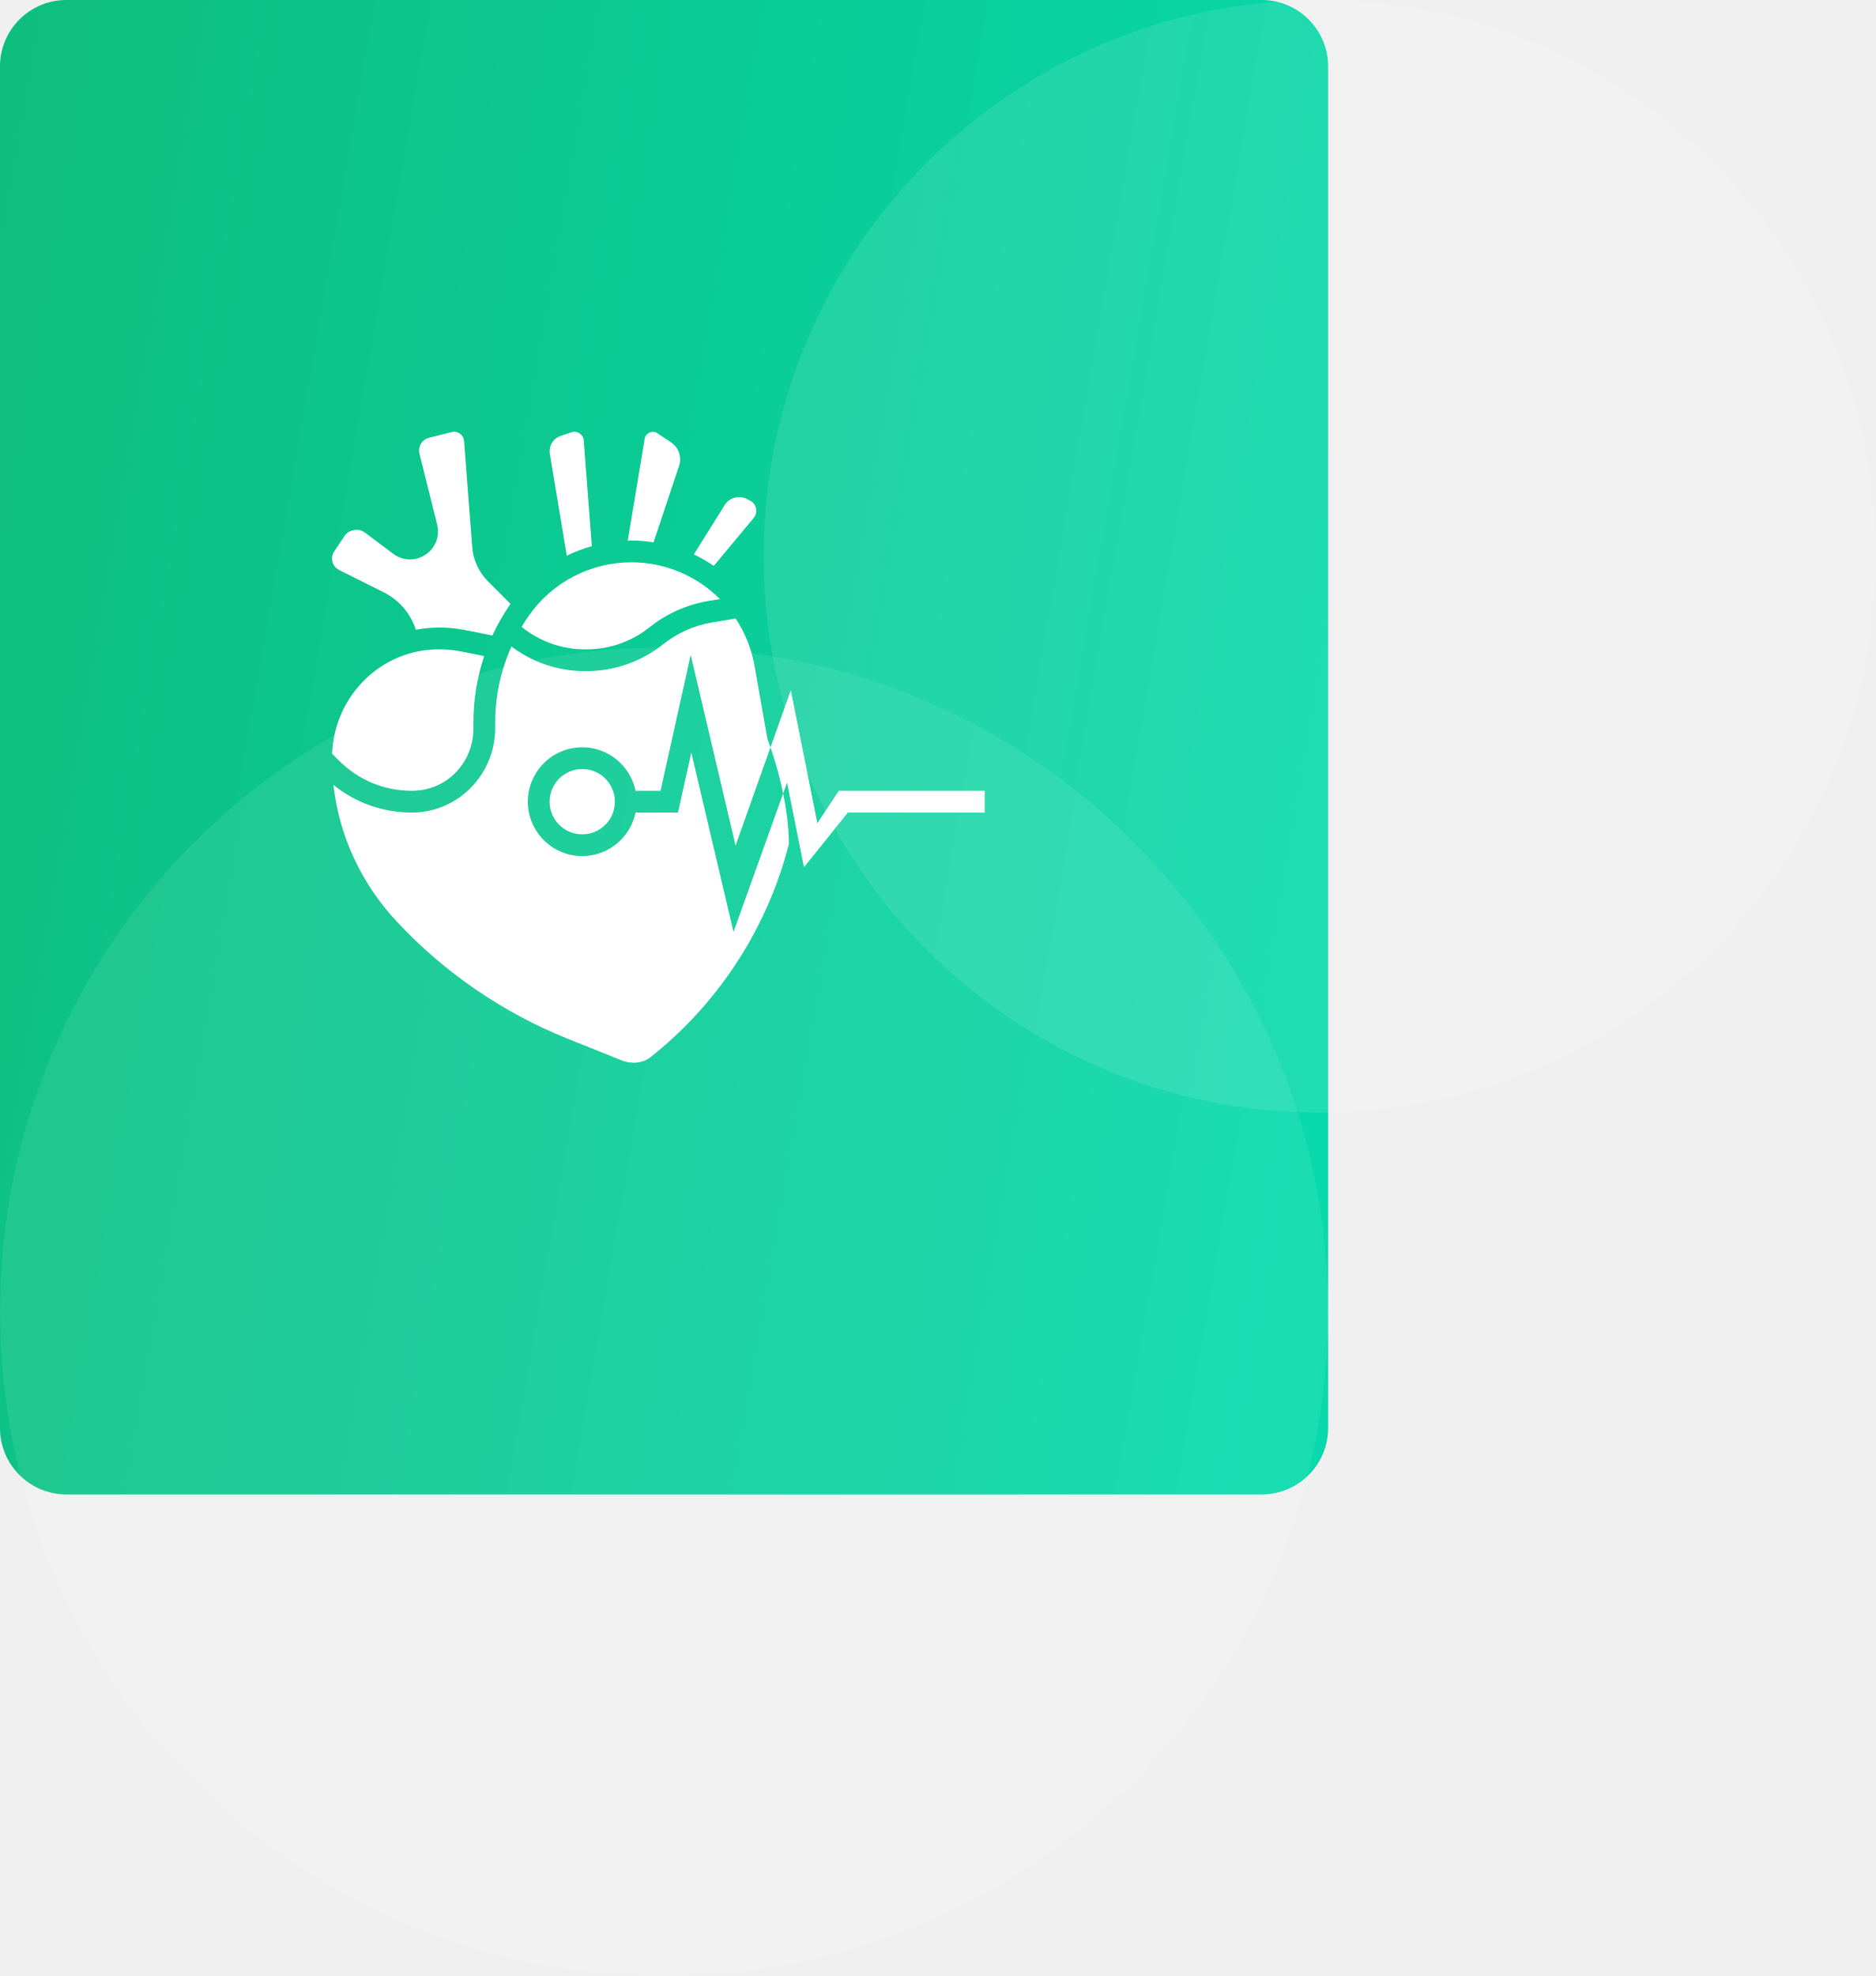
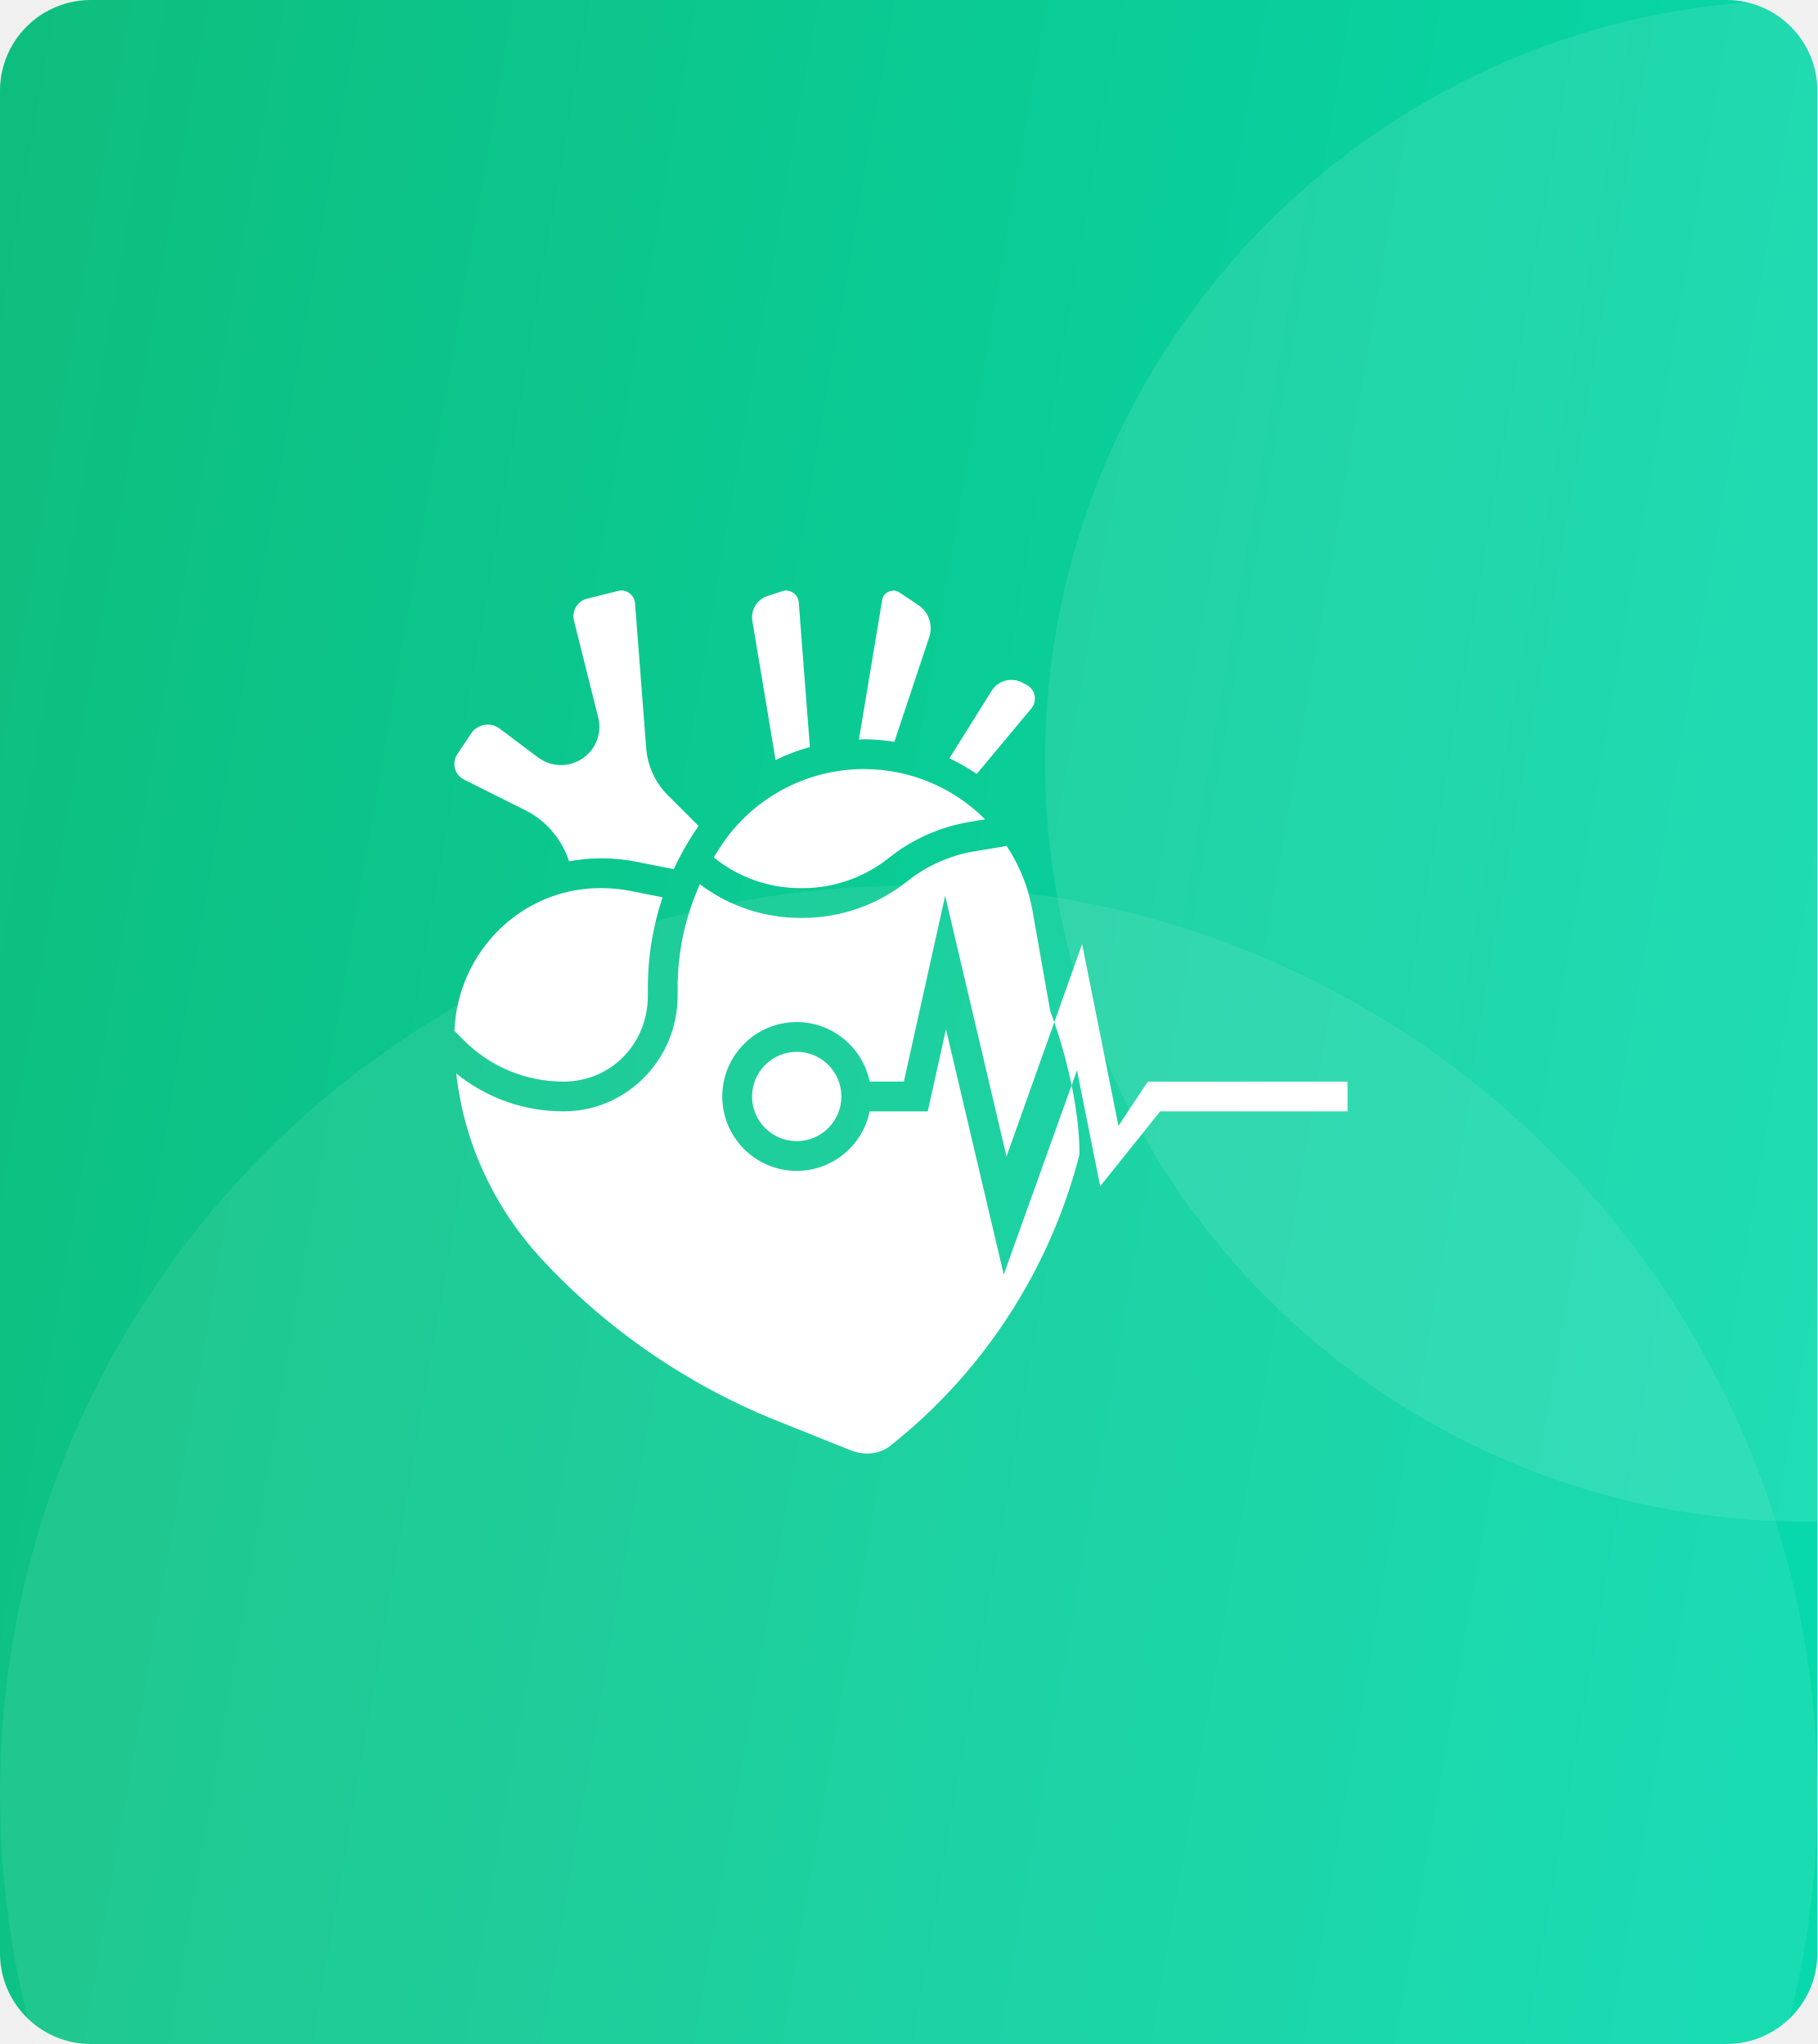
- <svg xmlns="http://www.w3.org/2000/svg" width="226" height="238" viewBox="0 0 226 238" fill="none">
+ <svg xmlns="http://www.w3.org/2000/svg" width="160" height="180" viewBox="0 0 160 180" fill="none">
  <rect width="160" height="180" rx="8" fill="url(#paint0_linear_1_3523)" />
  <circle cx="80" cy="158" r="80" fill="white" fill-opacity="0.08" />
  <circle cx="159" cy="67" r="67" fill="white" fill-opacity="0.1" />
  <path d="M101.054 95.249L98.469 99.144L95.269 83.14L92.821 90.02C93.197 91.096 93.844 93.125 94.346 95.57L94.818 94.256L96.86 104.461L102.139 97.871H118.634V95.249H101.054Z" fill="white" />
  <path d="M68.281 66.929C69.248 66.456 70.259 66.073 71.301 65.782L70.319 53.013C70.267 52.328 69.527 51.843 68.879 52.055L67.547 52.499C66.748 52.765 66.212 53.51 66.212 54.351C66.212 54.459 66.221 54.566 66.238 54.674L68.281 66.929Z" fill="white" />
  <path d="M70.677 78.212C73.416 78.212 76.104 77.269 78.244 75.558C80.3 73.913 82.76 72.815 85.356 72.382L86.731 72.153C83.984 69.399 80.193 67.727 76.054 67.727C71.138 67.727 66.521 70.131 63.703 74.159C63.397 74.598 63.109 75.048 62.837 75.503C64.989 77.252 67.659 78.212 70.462 78.212H70.677Z" fill="white" />
  <path d="M40.848 68.652L46.243 71.349C48.105 72.28 49.471 73.913 50.098 75.851C50.986 75.689 51.895 75.59 52.828 75.59H52.999C54.026 75.59 55.056 75.692 56.06 75.893L59.318 76.544C59.927 75.222 60.66 73.949 61.502 72.736L58.791 70.024C57.686 68.919 57.011 67.453 56.891 65.893L55.906 53.096C55.851 52.384 55.115 51.858 54.437 52.034L51.686 52.721C50.979 52.9 50.484 53.533 50.484 54.265C50.484 54.396 50.5 54.524 50.532 54.649L52.665 63.182C53.051 64.728 52.326 66.305 50.9 67.018C49.751 67.593 48.397 67.471 47.367 66.698L43.95 64.136C43.198 63.575 42.026 63.773 41.505 64.555L40.257 66.425C40.089 66.68 40 66.973 40 67.279C40 67.863 40.325 68.39 40.848 68.652Z" fill="white" />
  <path d="M49.614 95.249C53.777 95.249 57.036 91.933 57.036 87.698V86.988C57.036 84.25 57.477 81.567 58.334 79.021L55.545 78.463C54.709 78.296 53.852 78.211 52.998 78.211H52.827C45.928 78.211 40.283 83.805 40.009 90.785L40.839 91.614C43.184 93.958 46.3 95.249 49.614 95.249Z" fill="white" />
  <path d="M78.738 65.323L81.814 56.095C81.897 55.846 81.939 55.584 81.939 55.322C81.939 54.502 81.532 53.74 80.849 53.285L79.165 52.162C78.61 51.793 77.781 52.15 77.672 52.81L75.618 65.133C75.765 65.129 75.908 65.105 76.055 65.105C76.967 65.105 77.859 65.189 78.738 65.323Z" fill="white" />
  <path d="M90.797 62.389C91.001 62.144 91.113 61.834 91.113 61.516C91.113 60.995 90.825 60.529 90.359 60.296L89.916 60.074C89.019 59.625 87.851 59.952 87.319 60.806L83.585 66.779C84.425 67.174 85.226 67.64 85.989 68.158L90.797 62.389Z" fill="white" />
  <path d="M70.143 100.491C72.315 100.491 74.075 98.731 74.075 96.559C74.075 94.388 72.315 92.628 70.143 92.628C67.972 92.628 66.212 94.388 66.212 96.559C66.212 98.731 67.972 100.491 70.143 100.491Z" fill="white" />
  <path d="M83.284 90.64L81.677 97.87H76.562C75.953 100.856 73.307 103.112 70.142 103.112C66.529 103.112 63.589 100.172 63.589 96.559C63.589 92.946 66.529 90.006 70.142 90.006C73.306 90.006 75.953 92.262 76.562 95.248H79.575L83.211 78.887L88.613 101.844L92.82 90.019C92.64 89.504 92.52 89.196 92.515 89.183L92.441 88.925L90.899 80.185C90.529 78.093 89.732 76.176 88.624 74.496L85.786 74.969C83.63 75.328 81.588 76.24 79.881 77.606C77.277 79.685 74.008 80.832 70.675 80.832H70.459C67.232 80.832 64.155 79.782 61.614 77.868C60.336 80.721 59.657 83.81 59.657 86.988V87.698C59.657 93.307 55.152 97.87 49.614 97.87C46.135 97.87 42.836 96.695 40.169 94.534C40.84 100.605 43.471 106.336 47.747 110.941C53.445 117.079 60.567 121.971 68.343 125.091L74.907 127.722C76.049 128.178 77.434 128.095 78.396 127.311L79.046 126.781C86.878 120.371 92.554 111.448 95.043 101.641C95.028 99.542 94.731 97.438 94.347 95.568L88.368 112.244L83.284 90.64Z" fill="white" />
  <defs>
    <linearGradient id="paint0_linear_1_3523" x1="-3.86807e-07" y1="9.231" x2="175.958" y2="39.663" gradientUnits="userSpaceOnUse">
      <stop stop-color="#0EBE7E" />
      <stop offset="1" stop-color="#07D9AD" />
    </linearGradient>
  </defs>
</svg>
